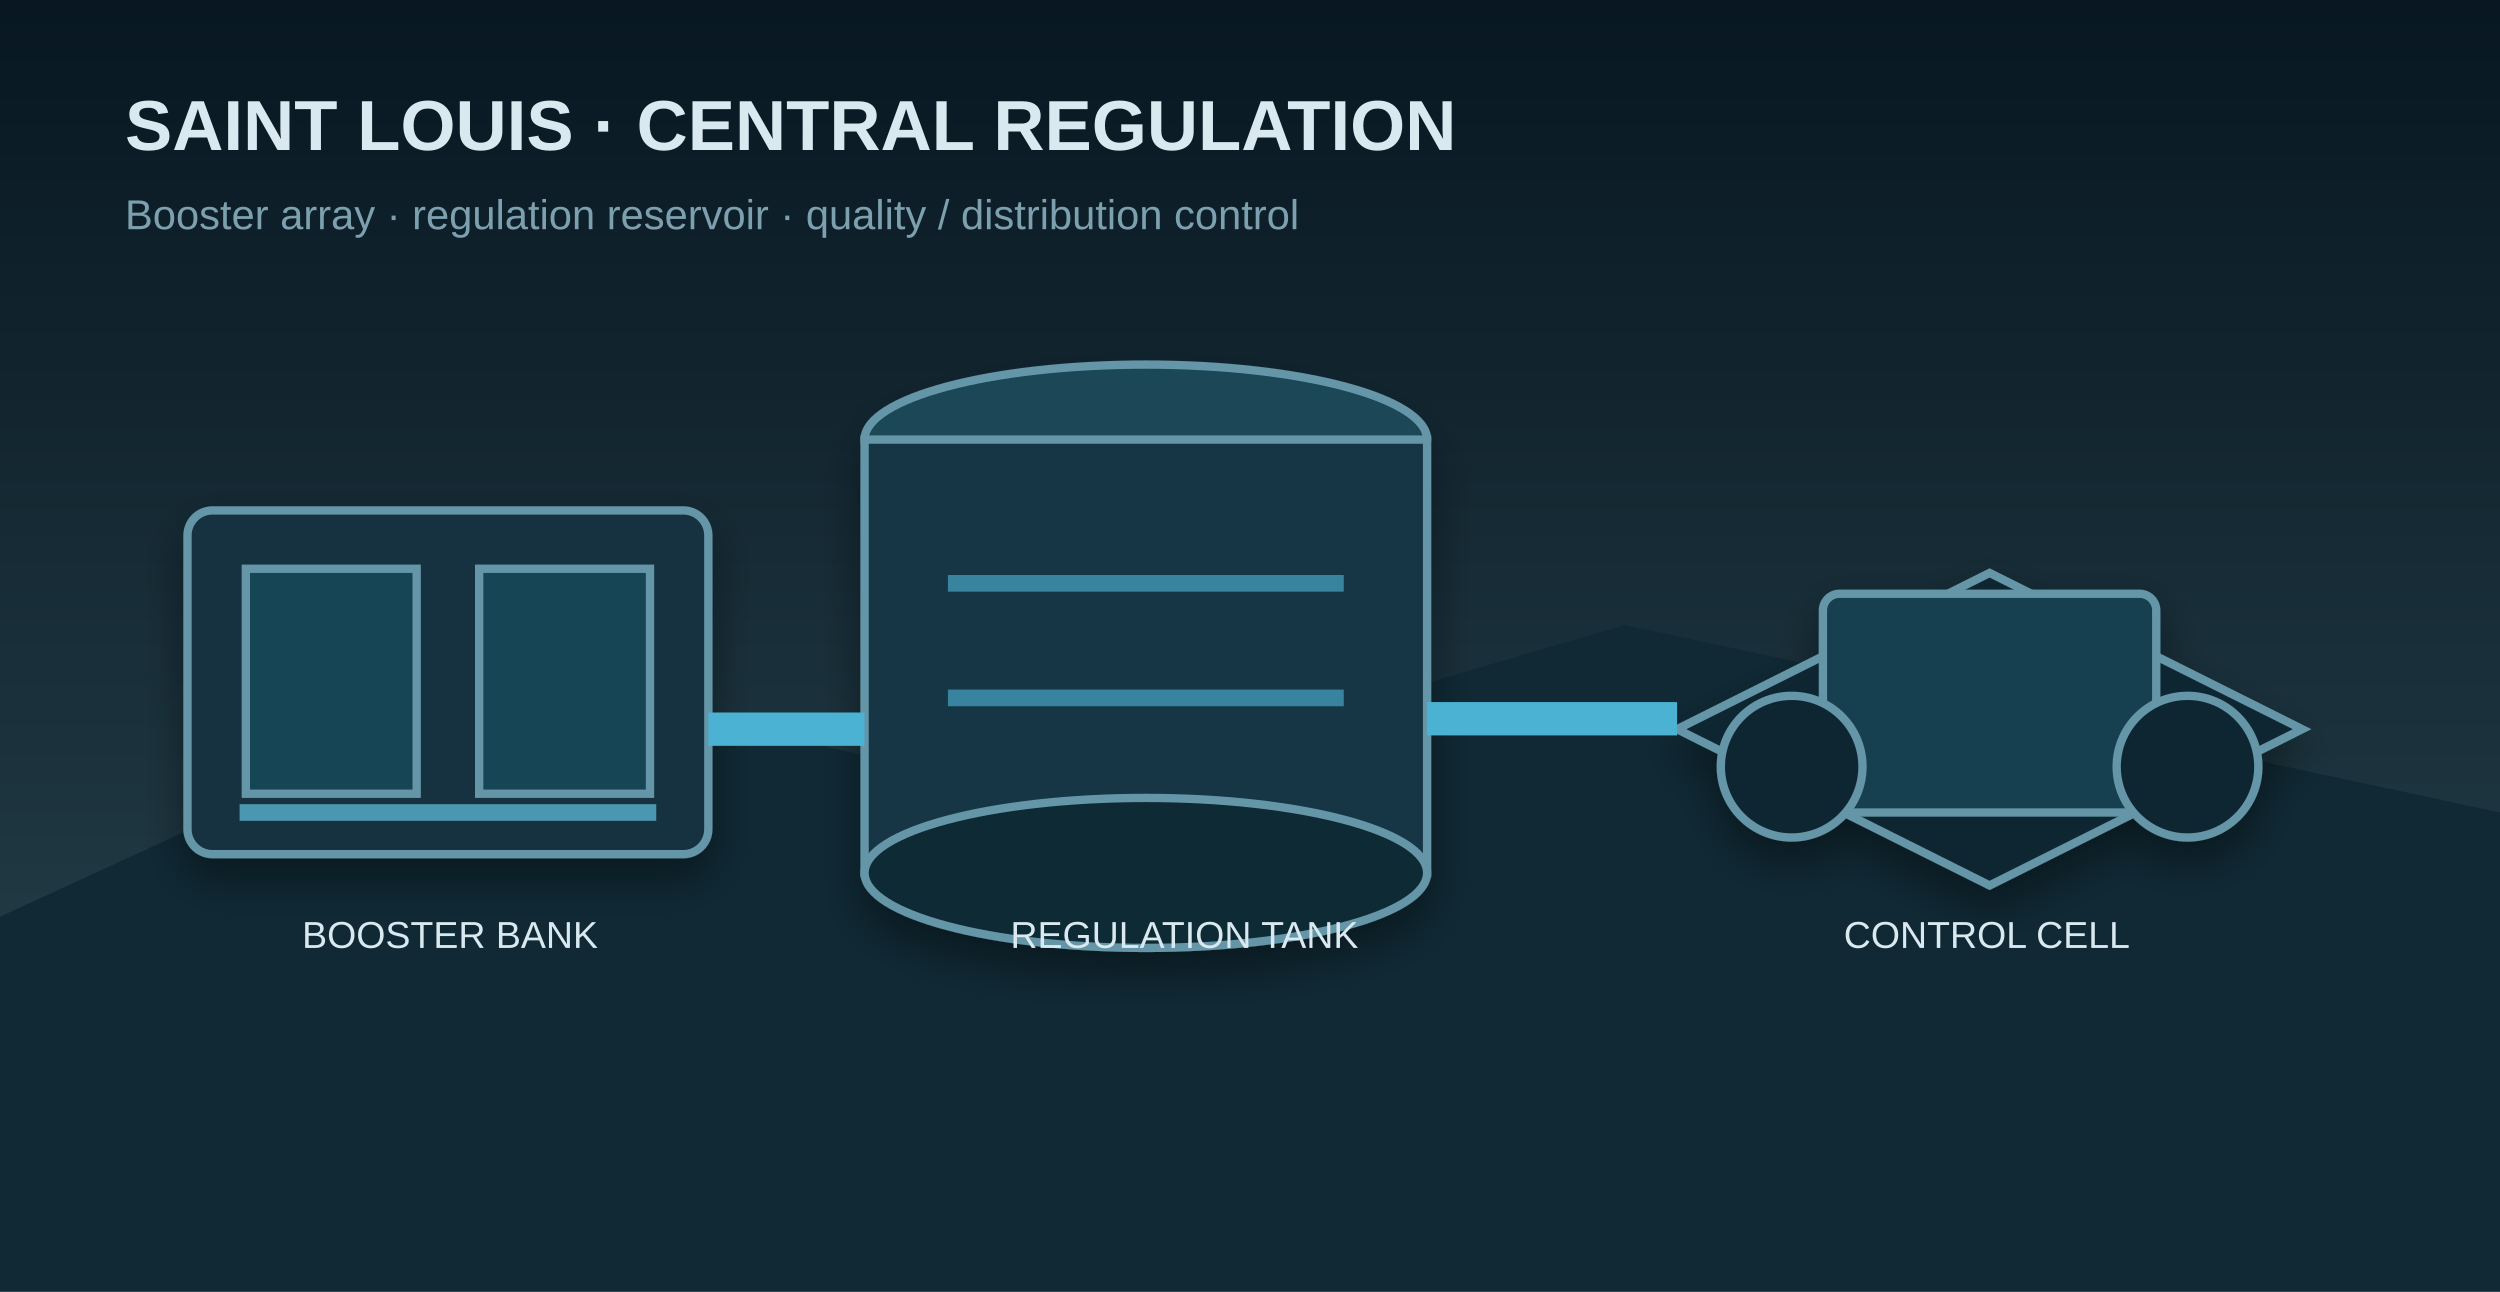
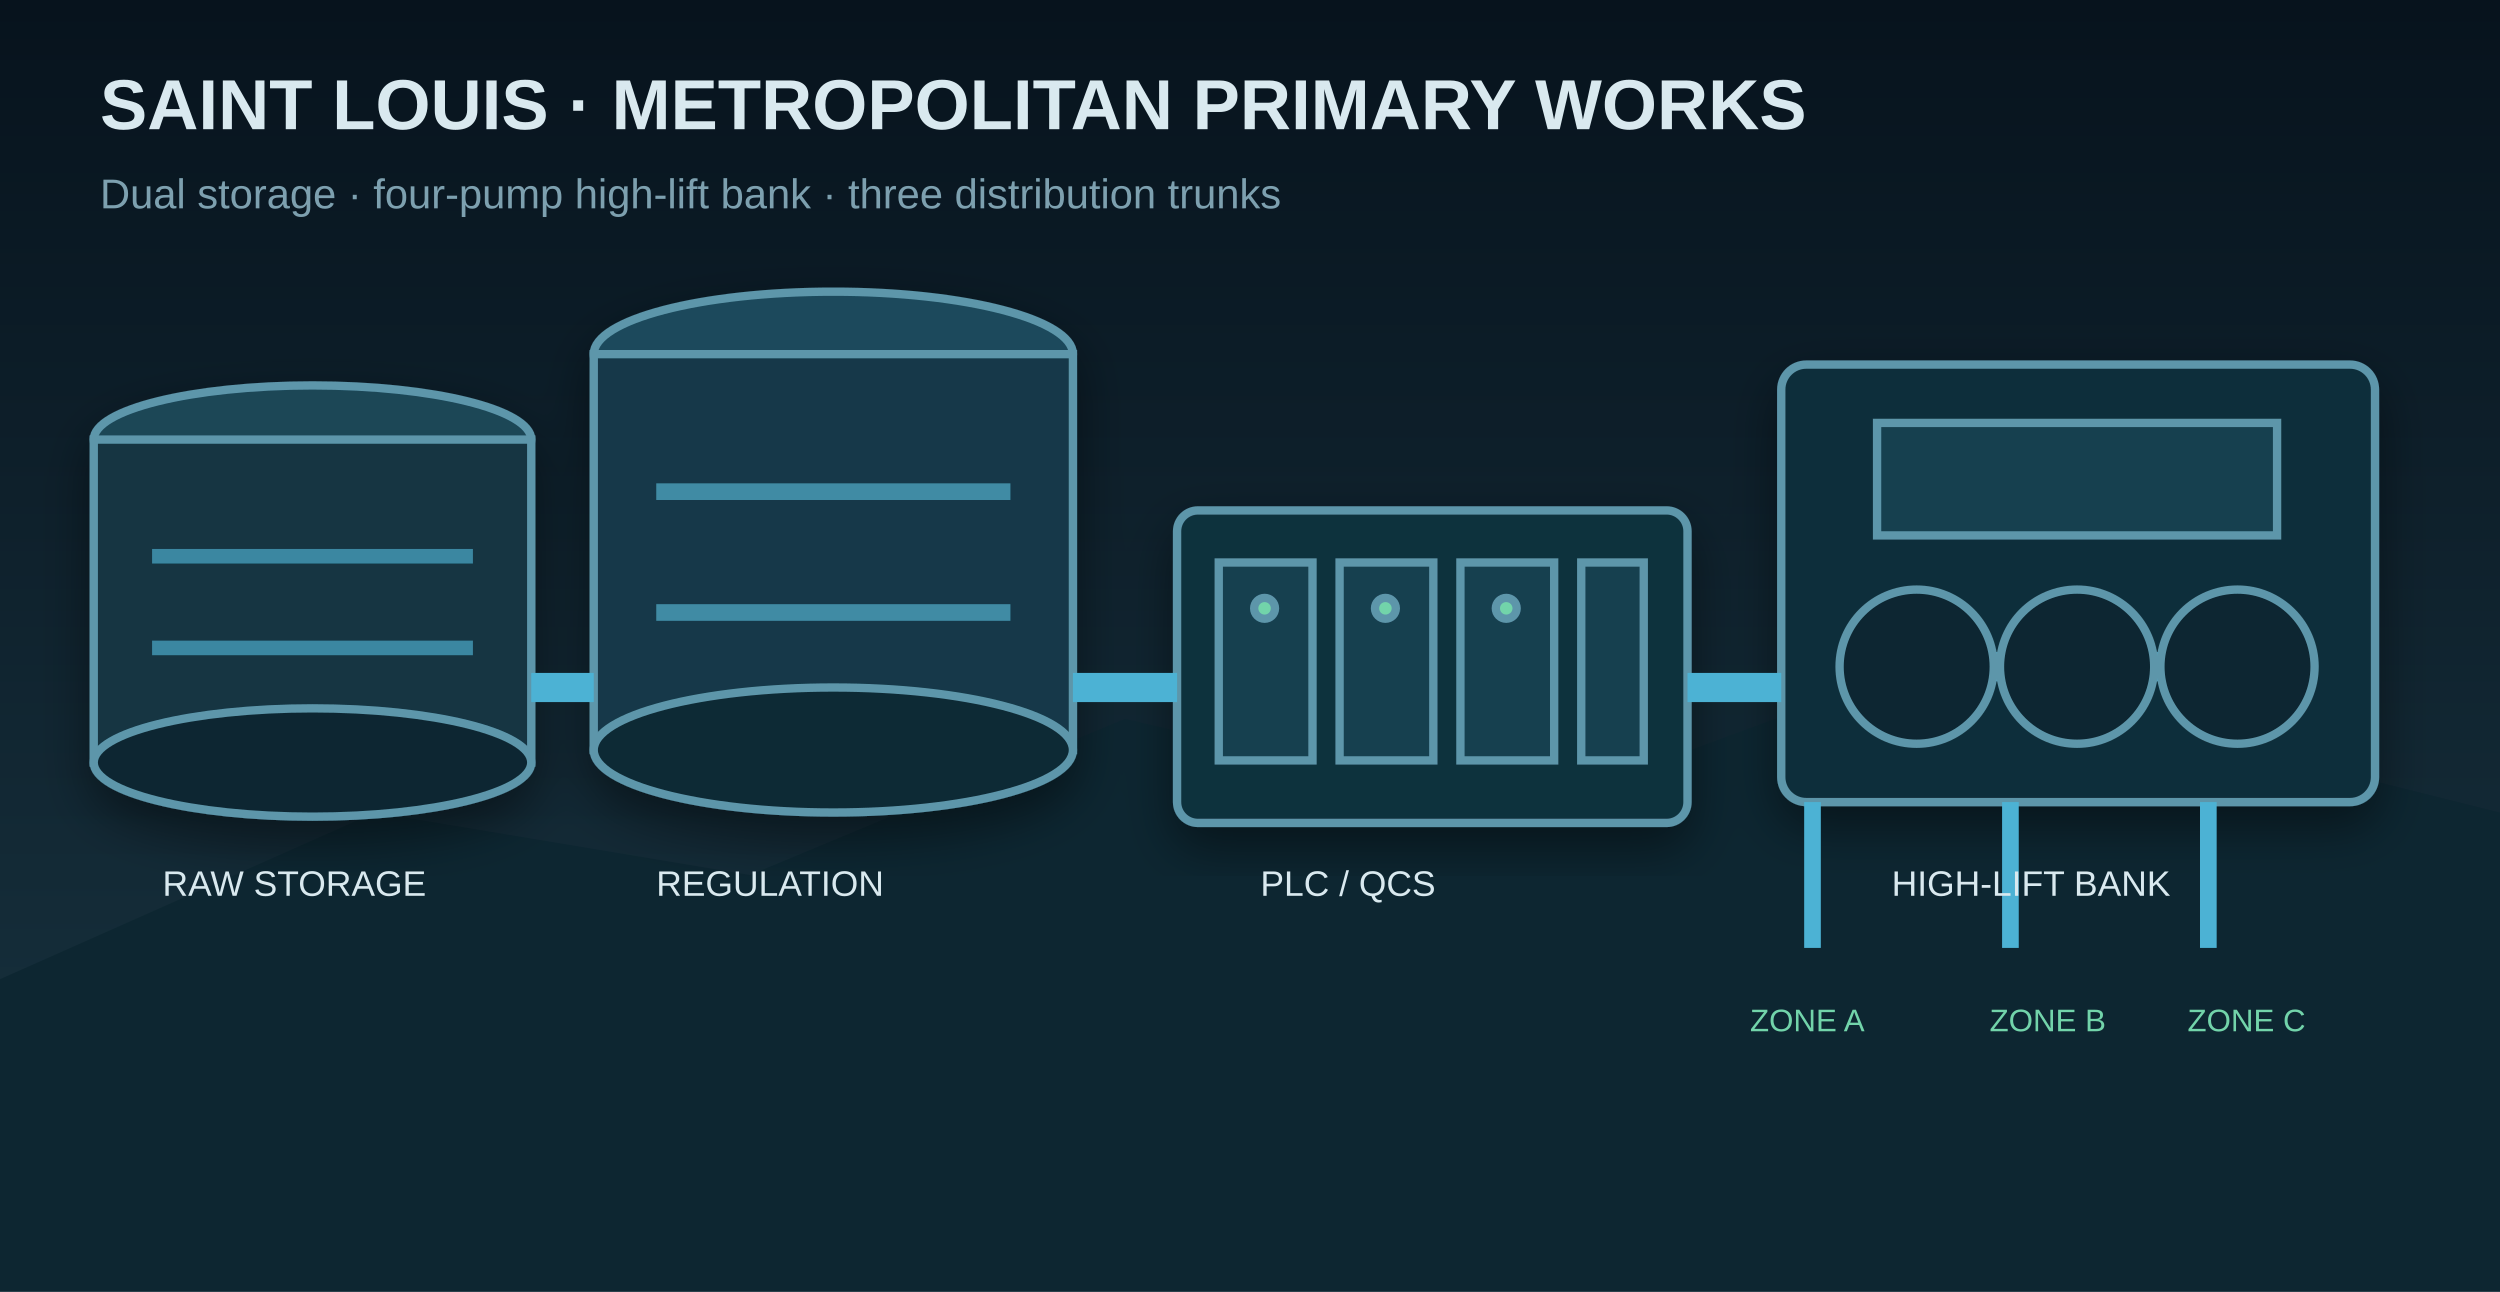
<svg xmlns="http://www.w3.org/2000/svg" viewBox="0 0 1200 620">
  <defs>
-     <linearGradient id="s" x1="0" y1="0" x2="0" y2="1">
-       <stop stop-color="#081721" />
-       <stop offset="1" stop-color="#294650" />
+     <linearGradient id="bg" x1="0" y1="0" x2="0" y2="1">
+       <stop stop-color="#07131d" />
+       <stop offset="1" stop-color="#193542" />
    </linearGradient>
    <filter id="d">
-       <feDropShadow dx="0" dy="10" stdDeviation="10" flood-opacity=".4" />
+       <feDropShadow dx="0" dy="10" stdDeviation="12" flood-opacity=".45" />
    </filter>
  </defs>
-   <rect width="1200" height="620" fill="url(#s)" />
-   <path d="M0 440L250 325L500 382L780 300L1200 390V620H0Z" fill="#102934" />
-   <g filter="url(#d)" stroke="#6596a8" stroke-width="4">
-     <g transform="translate(90 245)">
-       <rect width="250" height="165" rx="12" fill="#12313f" />
-       <rect x="28" y="28" width="82" height="108" fill="#194555" />
-       <rect x="140" y="28" width="82" height="108" fill="#194555" />
-       <path d="M25 145H225" stroke="#4b96b0" stroke-width="8" />
+   <rect width="1200" height="620" fill="url(#bg)" />
+   <path d="M0 470L180 390L360 420L540 345L730 390L920 320L1200 390V620H0Z" fill="#0d2631" />
+   <g stroke="#5d96aa" stroke-width="4" filter="url(#d)">
+     <g transform="translate(45 185)">
+       <ellipse cx="105" cy="26" rx="105" ry="26" fill="#1a4657" />
+       <rect y="26" width="210" height="155" fill="#123442" />
+       <ellipse cx="105" cy="181" rx="105" ry="26" fill="#0d2732" />
+       <path d="M28 82H182M28 126H182" stroke="#3b87a1" stroke-width="7" />
    </g>
-     <g transform="translate(415 175)">
-       <ellipse cx="135" cy="36" rx="135" ry="36" fill="#1b4657" />
-       <rect y="36" width="270" height="208" fill="#143645" />
-       <ellipse cx="135" cy="244" rx="135" ry="36" fill="#0f2934" />
-       <path d="M40 105H230M40 160H230" stroke="#39839e" stroke-width="8" />
+     <g transform="translate(285 140)">
+       <ellipse cx="115" cy="30" rx="115" ry="30" fill="#1b4a5c" />
+       <rect y="30" width="230" height="190" fill="#143948" />
+       <ellipse cx="115" cy="220" rx="115" ry="30" fill="#0e2934" />
+       <path d="M30 96H200M30 154H200" stroke="#3f8ba4" stroke-width="8" />
    </g>
-     <g transform="translate(805 230)">
-       <polygon points="0,120 150,45 300,120 150,195" fill="#0e2732" />
-       <rect x="70" y="55" width="160" height="105" rx="8" fill="#173f4f" />
-       <circle cx="55" cy="138" r="34" fill="#0f2833" />
-       <circle cx="245" cy="138" r="34" fill="#0f2833" />
+     <g transform="translate(565 245)">
+       <rect width="245" height="150" rx="10" fill="#11313e" />
+       <g fill="#183f50">
+         <rect x="20" y="25" width="45" height="95" />
+         <rect x="78" y="25" width="45" height="95" />
+         <rect x="136" y="25" width="45" height="95" />
+         <rect x="194" y="25" width="30" height="95" />
+       </g>
+       <g fill="#72d4aa">
+         <circle cx="42" cy="47" r="5" />
+         <circle cx="100" cy="47" r="5" />
+         <circle cx="158" cy="47" r="5" />
+       </g>
+     </g>
+     <g transform="translate(855 175)">
+       <rect width="285" height="210" rx="12" fill="#102f3b" />
+       <path d="M30 145H255" stroke="#4cb2d4" stroke-width="14" />
+       <circle cx="65" cy="145" r="37" fill="#0c2530" />
+       <circle cx="142" cy="145" r="37" fill="#0c2530" />
+       <circle cx="219" cy="145" r="37" fill="#0c2530" />
+       <rect x="46" y="28" width="192" height="54" fill="#173f4f" />
    </g>
  </g>
-   <path d="M340 350H415M685 345H805" stroke="#4cb2d4" stroke-width="16" />
+   <path d="M255 330H285M515 330H565M810 330H855" stroke="#4cb2d4" stroke-width="14" />
+   <path d="M965 385V455M1060 385V455M870 385V455" stroke="#4cb2d4" stroke-width="8" />
  <g fill="#d9e9ef" font-family="Segoe UI,Arial">
-     <text x="60" y="72" font-size="34" font-weight="700">SAINT LOUIS · CENTRAL REGULATION</text>
-     <text x="60" y="110" font-size="20" fill="#7da0af">Booster array · regulation reservoir · quality / distribution control</text>
-     <text x="145" y="455" font-size="18">BOOSTER BANK</text>
-     <text x="485" y="455" font-size="18">REGULATION TANK</text>
-     <text x="885" y="455" font-size="18">CONTROL CELL</text>
+     <text x="48" y="62" font-size="34" font-weight="700">SAINT LOUIS · METROPOLITAN PRIMARY WORKS</text>
+     <text x="48" y="100" font-size="20" fill="#7da0af">Dual storage · four-pump high-lift bank · three distribution trunks</text>
+     <text x="78" y="430" font-size="17">RAW STORAGE</text>
+     <text x="315" y="430" font-size="17">REGULATION</text>
+     <text x="605" y="430" font-size="17">PLC / QCS</text>
+     <text x="908" y="430" font-size="17">HIGH-LIFT BANK</text>
+     <text x="840" y="495" font-size="15" fill="#72d4aa">ZONE A</text>
+     <text x="955" y="495" font-size="15" fill="#72d4aa">ZONE B</text>
+     <text x="1050" y="495" font-size="15" fill="#72d4aa">ZONE C</text>
  </g>
</svg>
